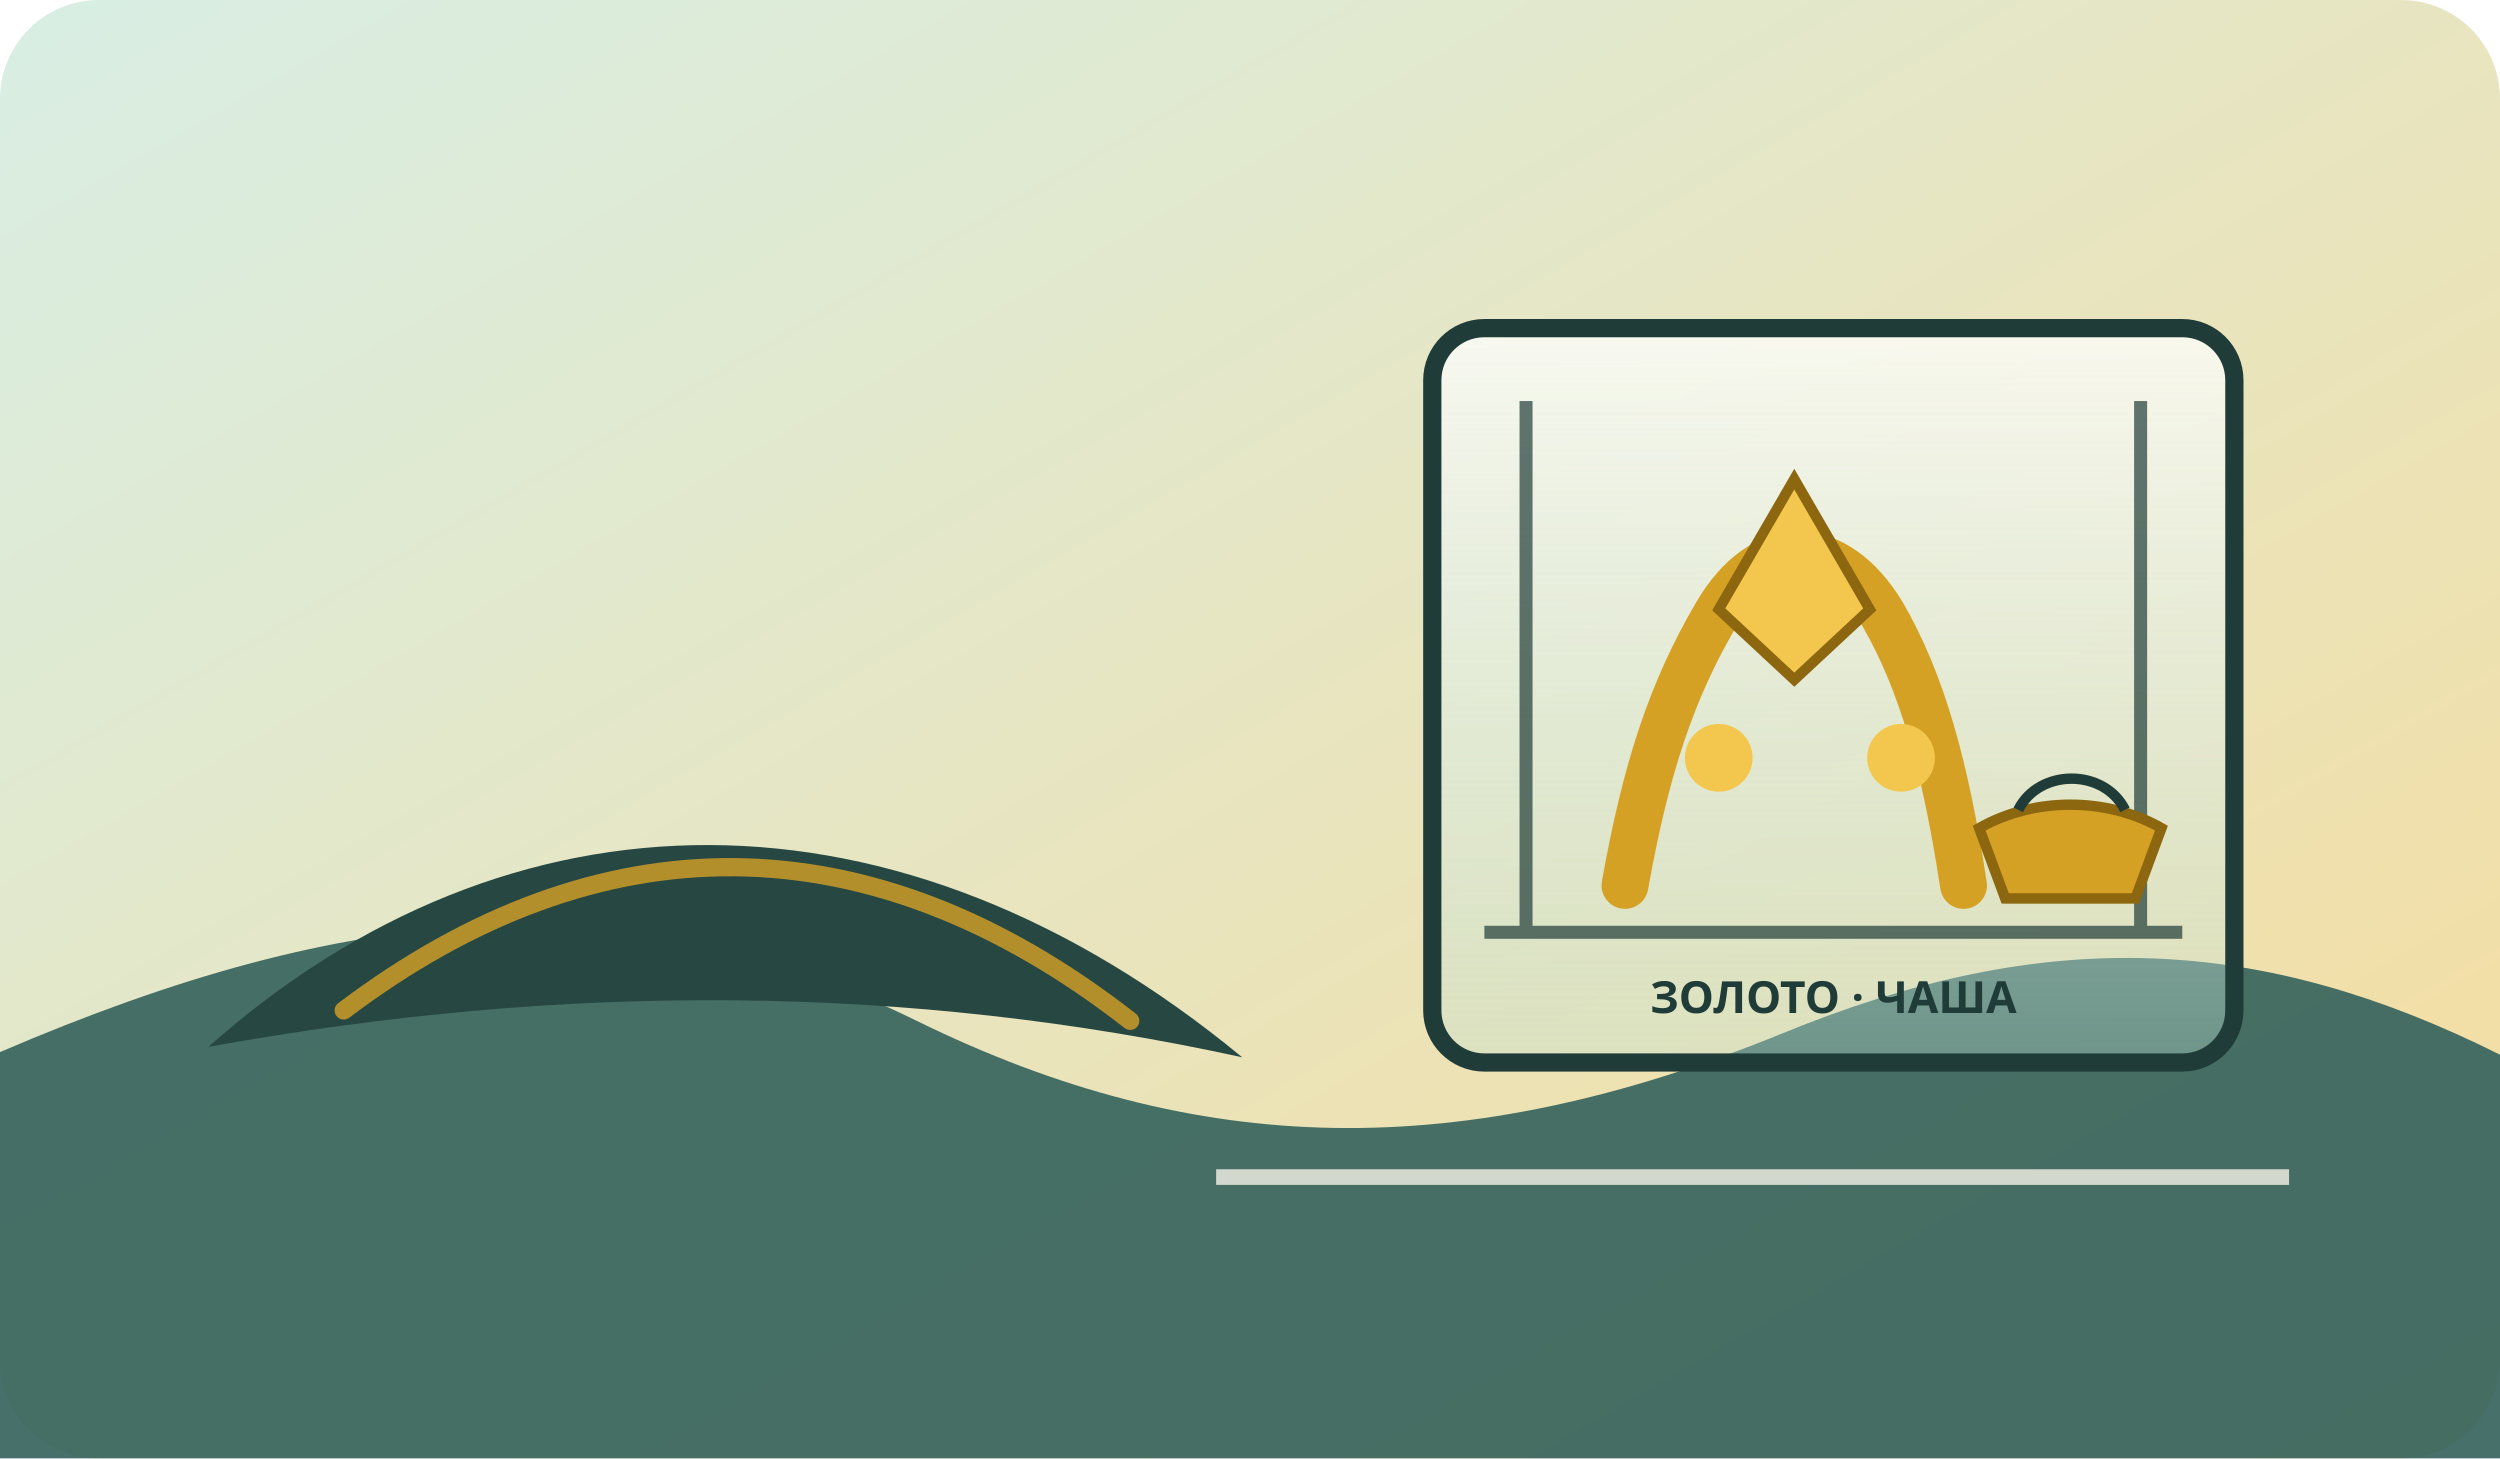
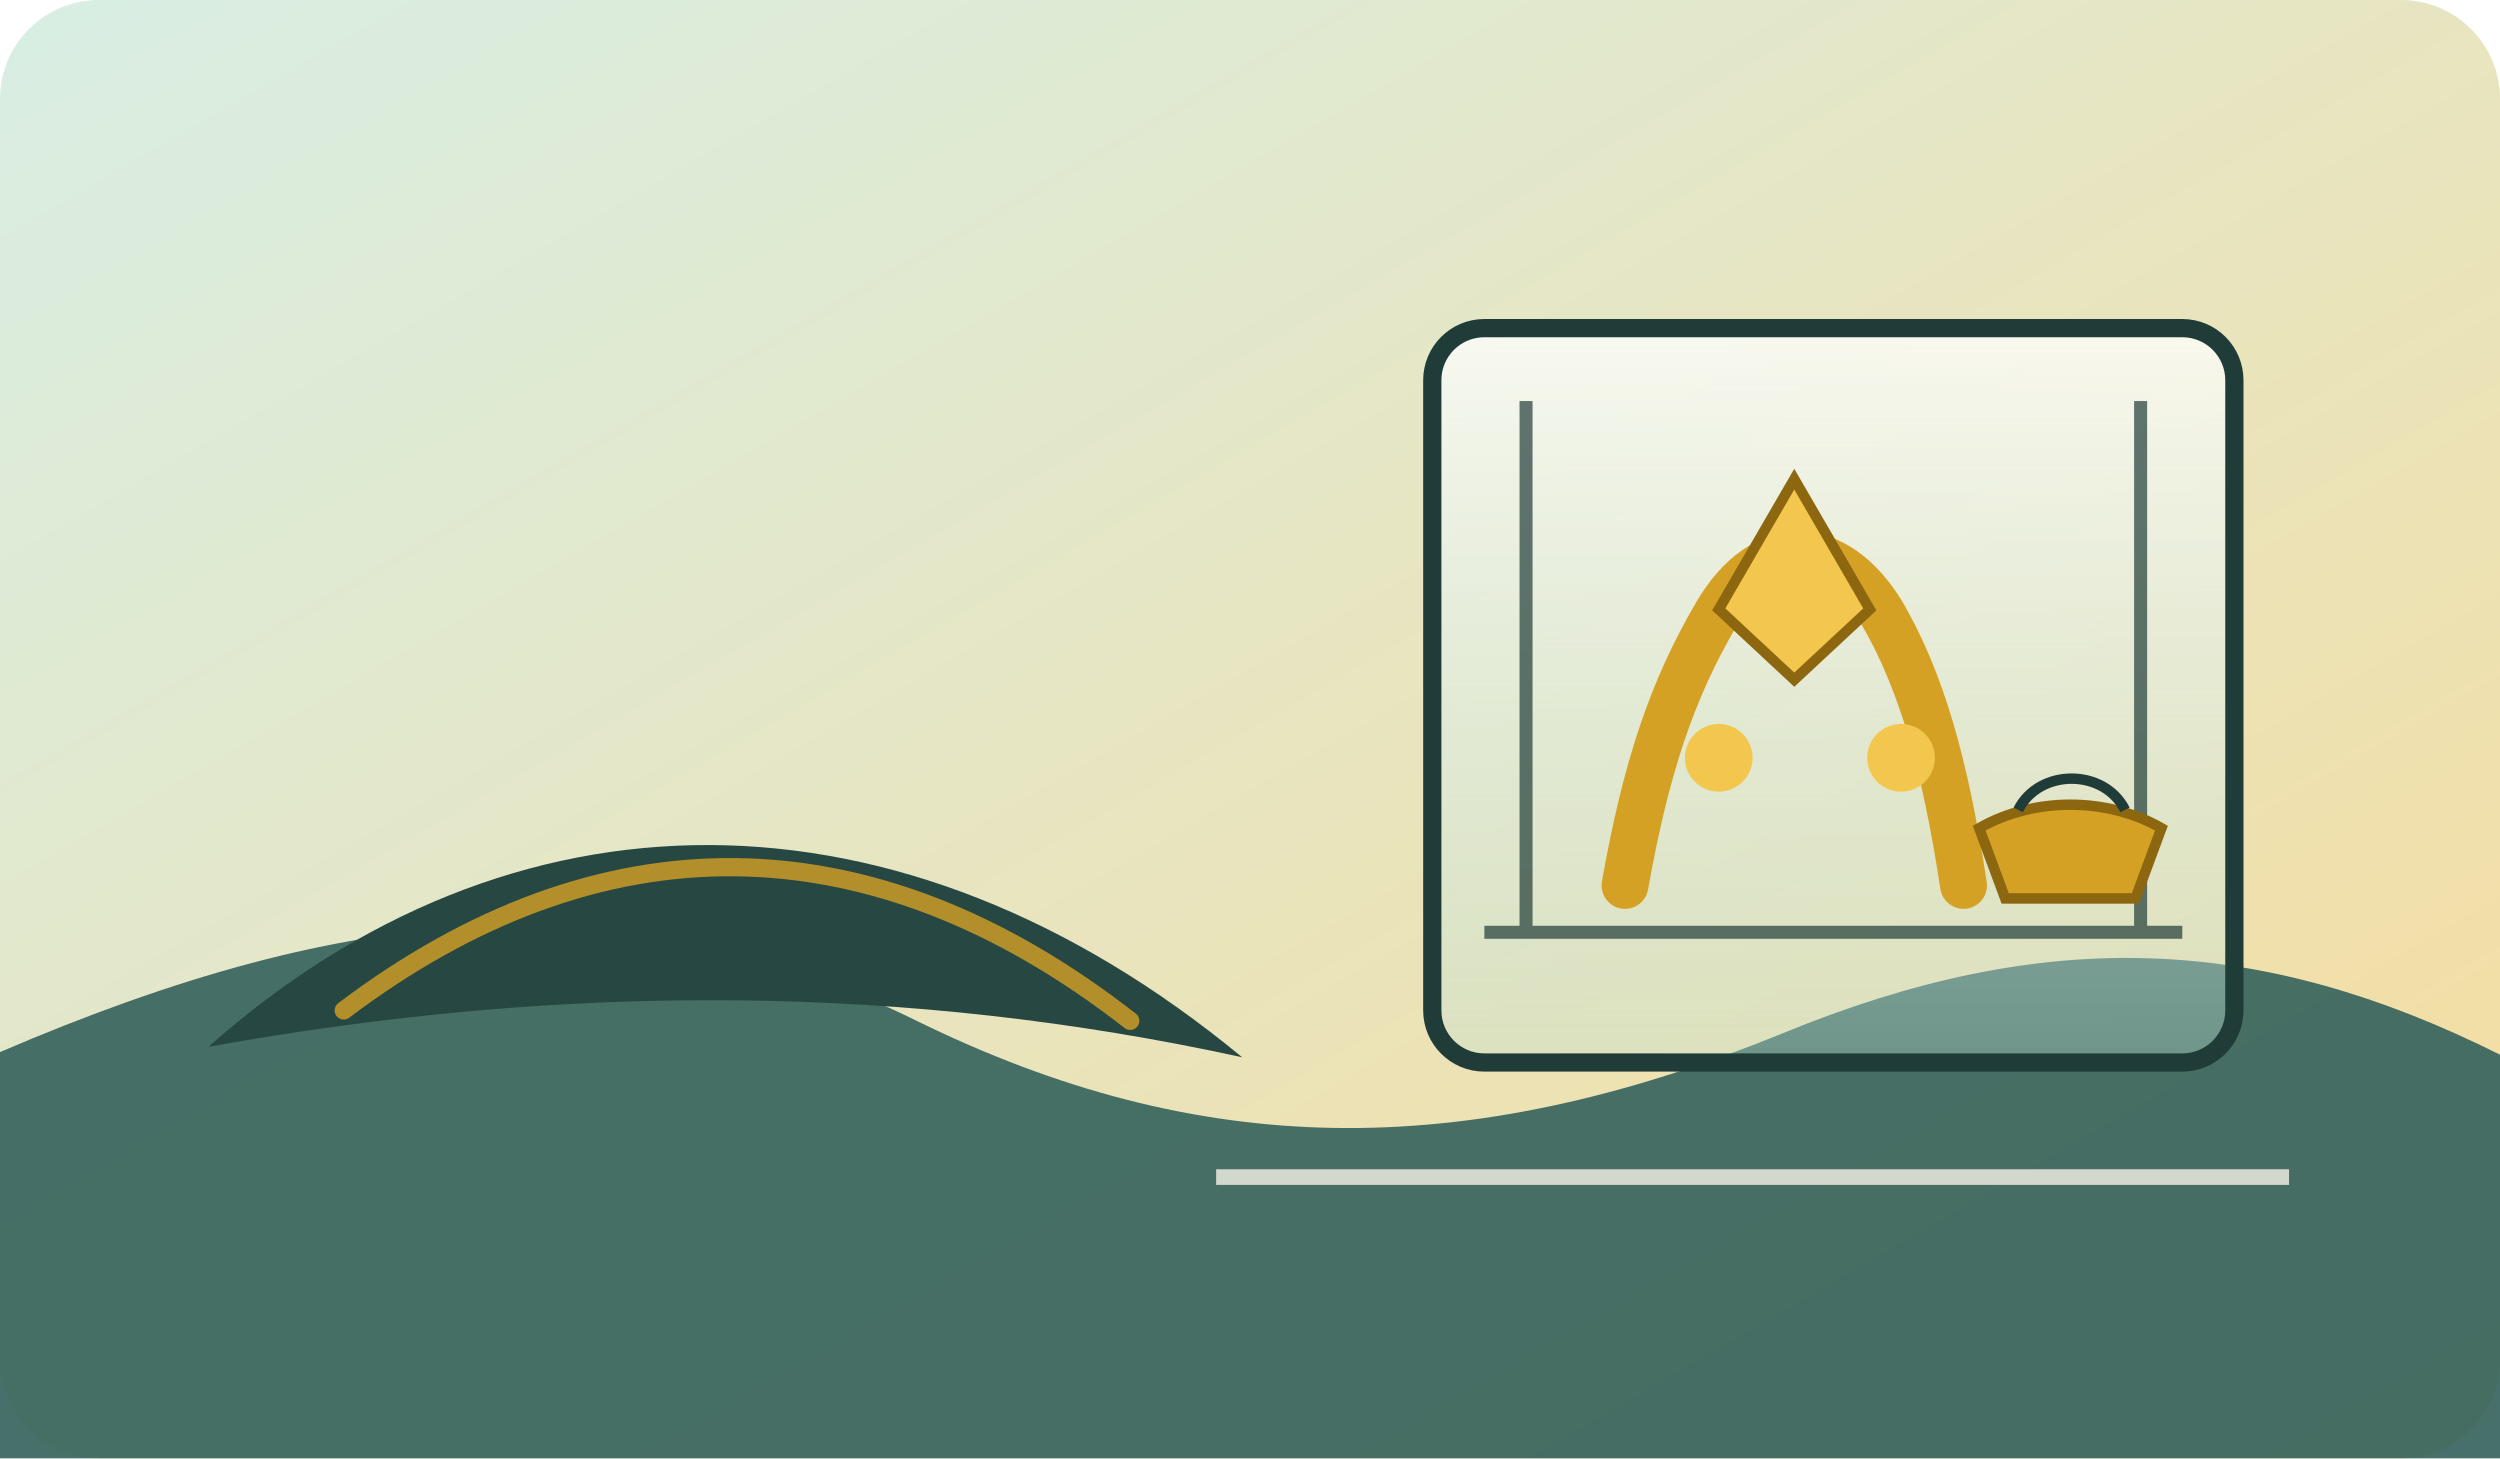
<svg xmlns="http://www.w3.org/2000/svg" viewBox="0 0 960 560" role="img" aria-labelledby="title desc">
  <defs>
    <linearGradient id="sky" x1="0" x2="1" y1="0" y2="1">
      <stop stop-color="#d8eee4" />
      <stop offset="1" stop-color="#f7dc9c" />
    </linearGradient>
    <linearGradient id="glass" x1="0" x2="0" y1="0" y2="1">
      <stop stop-color="#ffffff" stop-opacity=".74" />
      <stop offset="1" stop-color="#bde0d5" stop-opacity=".34" />
    </linearGradient>
  </defs>
  <rect width="960" height="560" rx="38" fill="url(#sky)" />
  <path d="M0 404c135-58 240-67 352-12 108 53 209 55 332 5 102-42 184-38 276 8v155H0Z" fill="#37645d" opacity=".92" />
  <path d="M80 402c116-103 265-105 397 4-128-28-259-29-397-4Z" fill="#274842" />
  <path d="M132 388c98-74 202-74 302 4" fill="none" stroke="#d5a125" stroke-width="7" stroke-linecap="round" opacity=".8" />
  <g transform="translate(550 126)">
    <rect width="308" height="282" rx="20" fill="url(#glass)" stroke="#203c38" stroke-width="7" />
    <path d="M20 232h268M36 28v204M272 28v204" fill="none" stroke="#203c38" stroke-width="5" opacity=".7" />
    <path d="M74 214c8-45 18-75 35-104 18-31 46-30 64 0 15 26 24 58 31 104" fill="none" stroke="#d5a125" stroke-width="18" stroke-linecap="round" />
    <path d="M110 108 139 58l29 50-29 27Z" fill="#f3c74d" stroke="#8d6710" stroke-width="4" />
    <circle cx="110" cy="165" r="13" fill="#f3c74d" />
    <circle cx="180" cy="165" r="13" fill="#f3c74d" />
    <path d="M210 192c21-12 49-12 70 0l-10 27h-50Z" fill="#d5a125" stroke="#8d6710" stroke-width="4" />
    <path d="M225 185c8-16 33-16 41 0" fill="none" stroke="#203c38" stroke-width="4" />
-     <text x="154" y="263" text-anchor="middle" font-family="system-ui,sans-serif" font-size="17" font-weight="700" fill="#203c38">ЗОЛОТО · ЧАША</text>
  </g>
  <path d="M467 452h412" stroke="#f5f2e8" stroke-width="6" opacity=".8" />
</svg>
